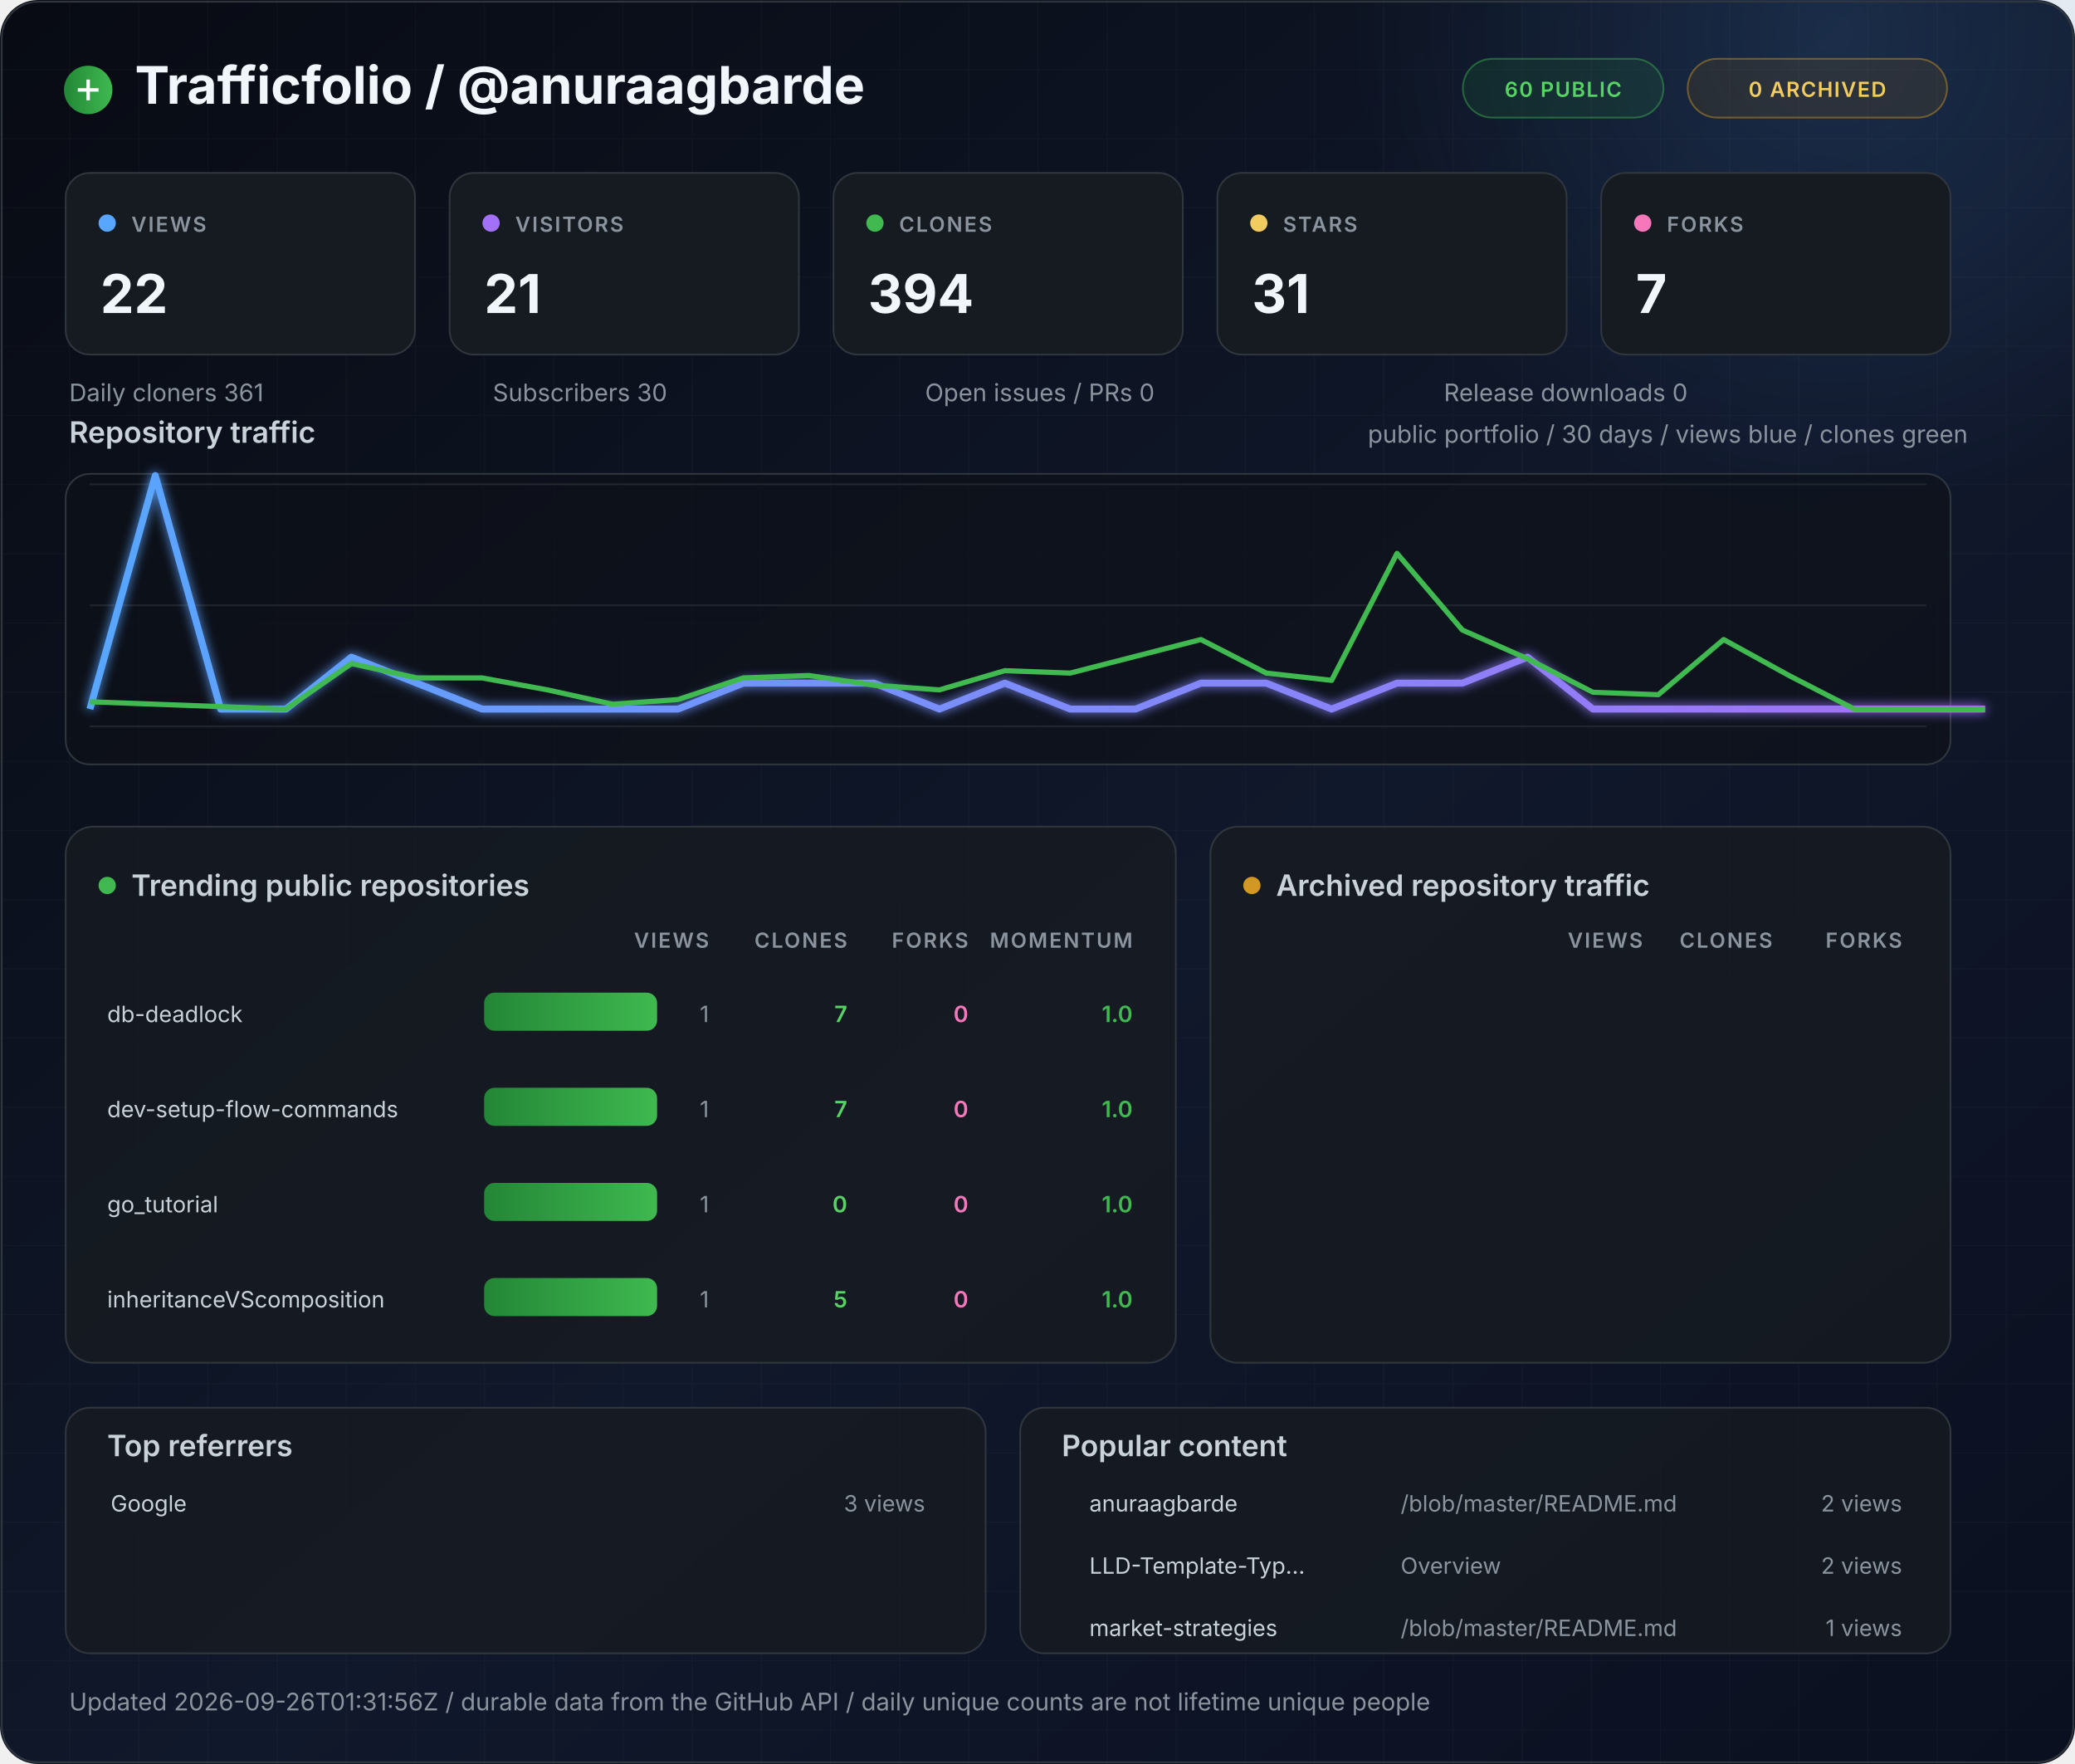
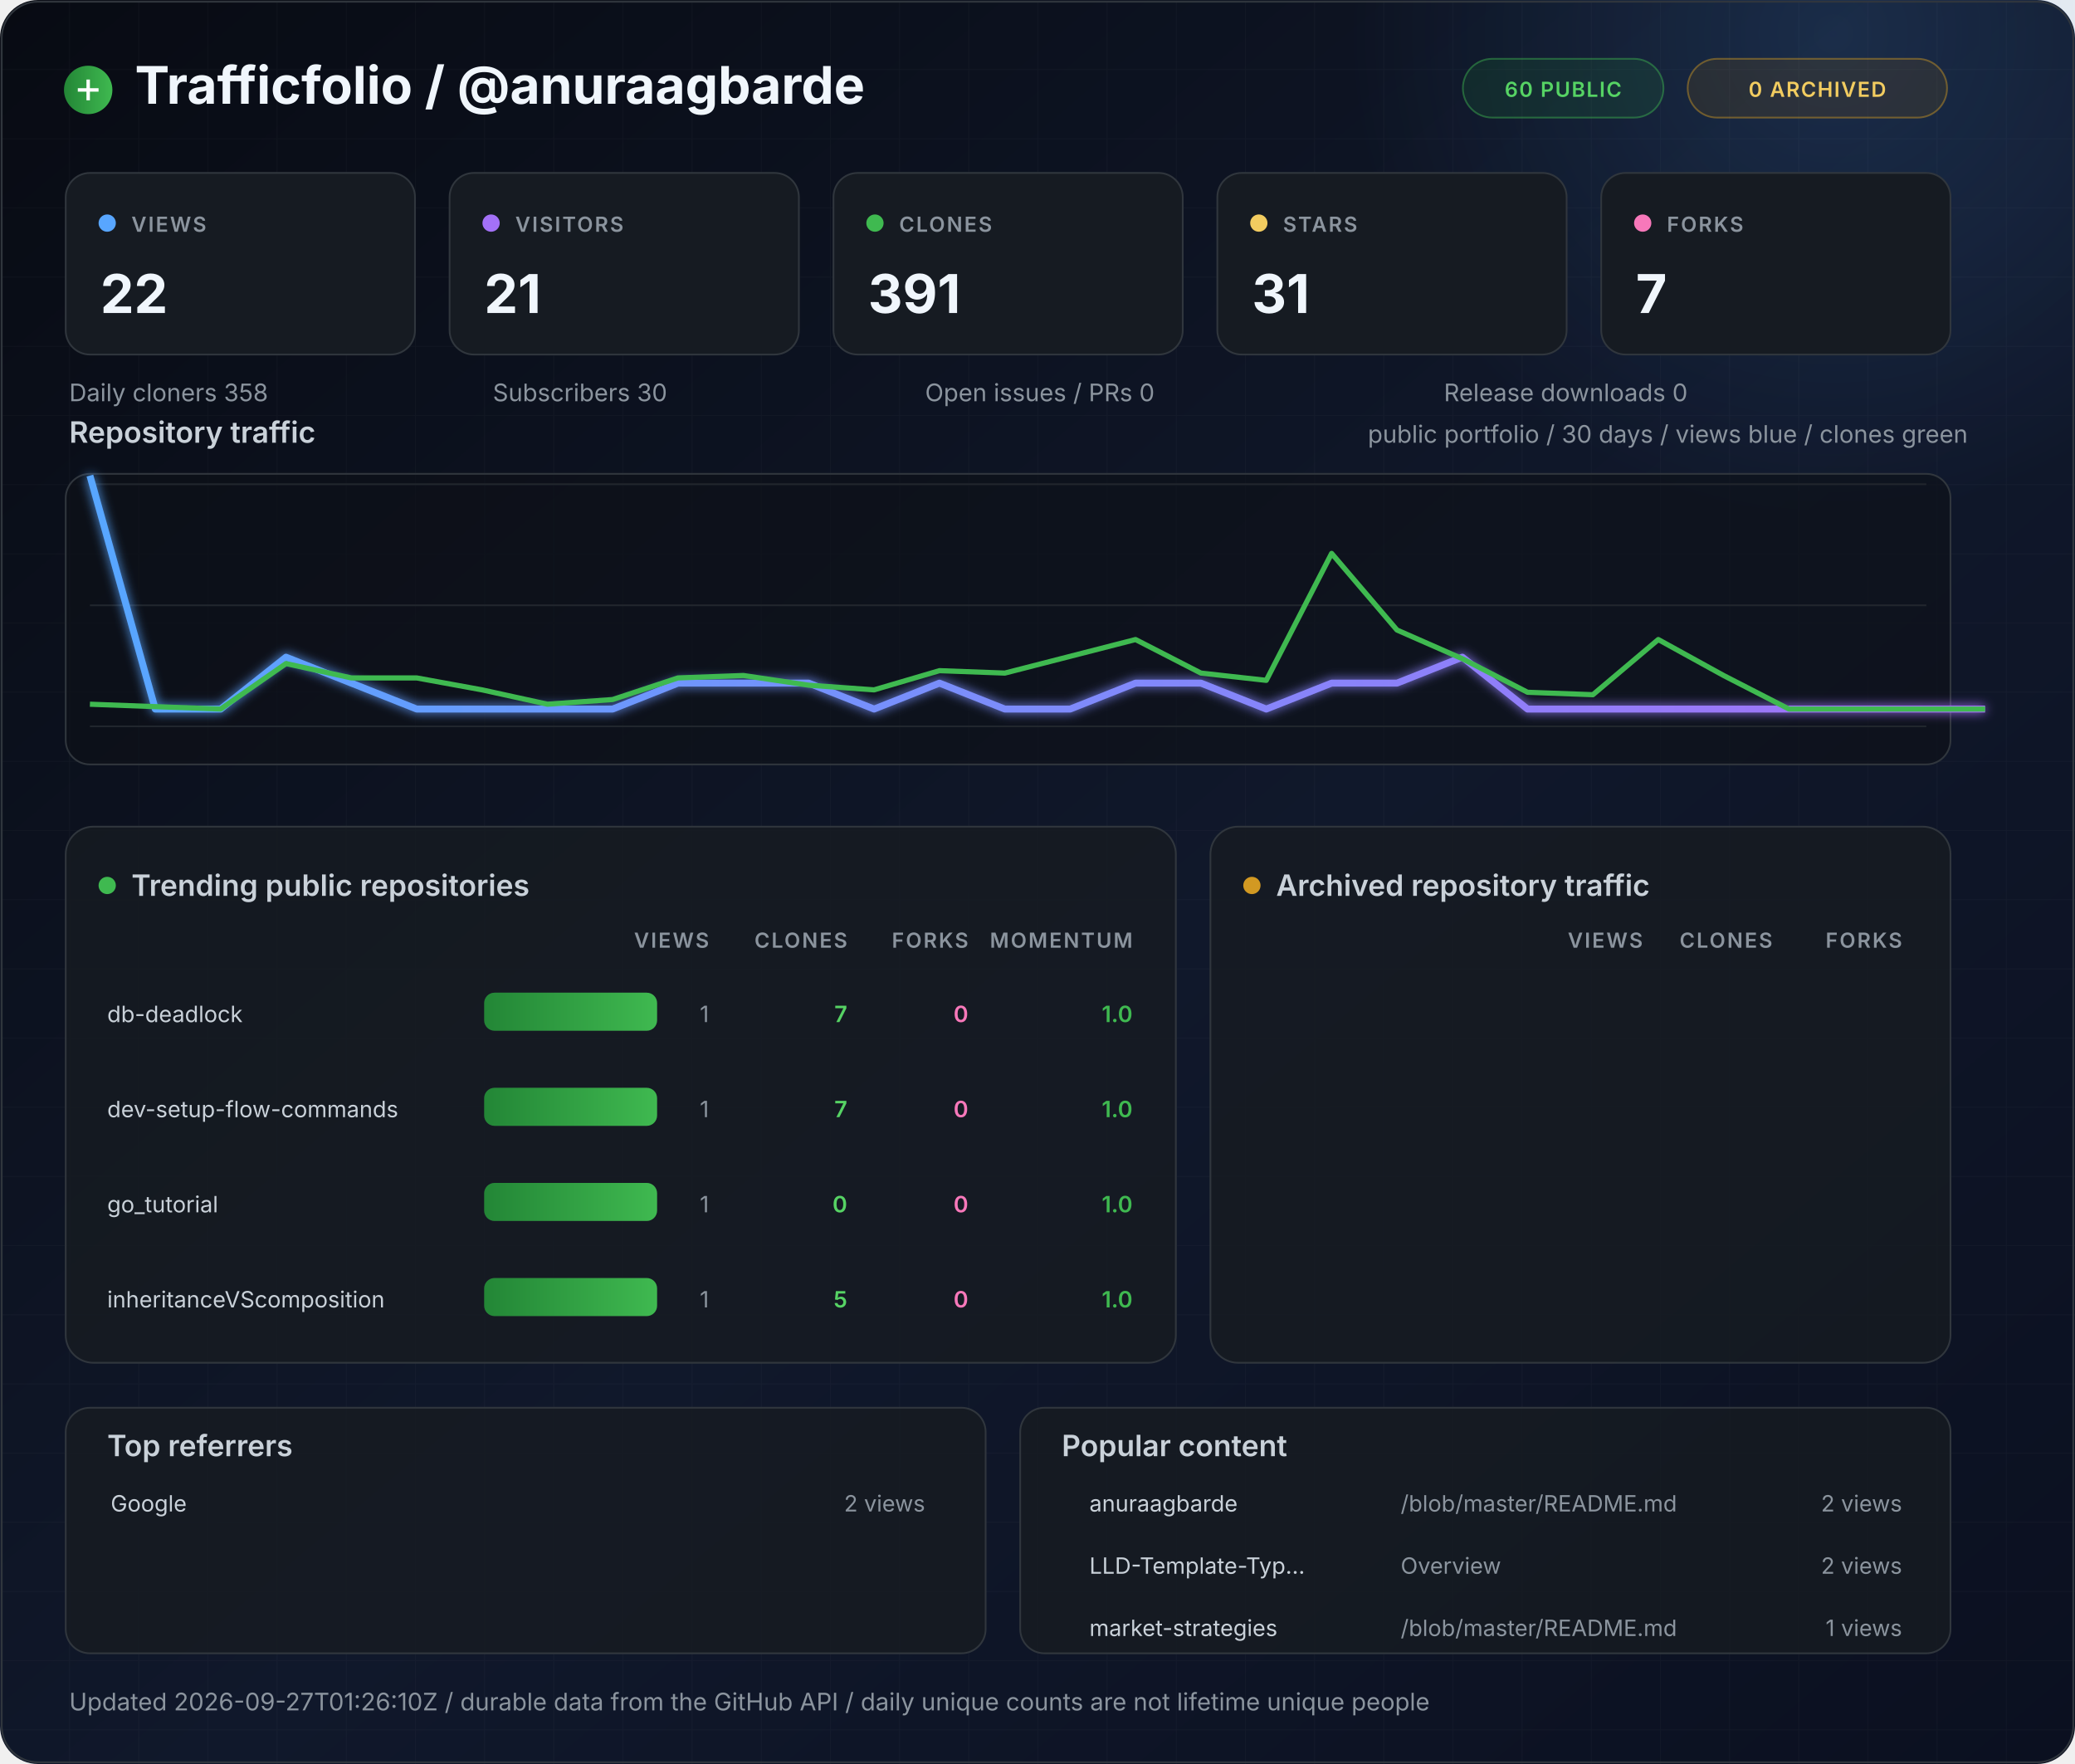
<svg xmlns="http://www.w3.org/2000/svg" width="1200" height="1020" viewBox="0 0 1200 1020" role="img" aria-label="Trafficfolio GitHub analytics dashboard for anuraagbarde">
  <defs>
    <linearGradient id="bg" x1="0" y1="0" x2="1" y2="1">
      <stop stop-color="#080b13" />
      <stop offset=".55" stop-color="#10182b" />
      <stop offset="1" stop-color="#0b1020" />
    </linearGradient>
    <linearGradient id="line" x1="0" y1="0" x2="1" y2="0">
      <stop stop-color="#58a6ff" />
      <stop offset="1" stop-color="#a371f7" />
    </linearGradient>
    <linearGradient id="bar" x1="0" y1="0" x2="1" y2="0">
      <stop stop-color="#238636" />
      <stop offset="1" stop-color="#3fb950" />
    </linearGradient>
    <linearGradient id="archiveBar" x1="0" y1="0" x2="1" y2="0">
      <stop stop-color="#9e6a03" />
      <stop offset="1" stop-color="#f2cc60" />
    </linearGradient>
    <radialGradient id="ambient">
      <stop stop-color="#58a6ff" stop-opacity=".16" />
      <stop offset="1" stop-color="#58a6ff" stop-opacity="0" />
    </radialGradient>
    <pattern id="grid" width="40" height="40" patternUnits="userSpaceOnUse">
      <path d="M40 0H0V40" fill="none" stroke="#ffffff" stroke-opacity=".025" />
    </pattern>
    <filter id="glow">
      <feGaussianBlur stdDeviation="3" result="b" />
      <feMerge>
        <feMergeNode in="b" />
        <feMergeNode in="SourceGraphic" />
      </feMerge>
    </filter>
    <style>
    .title{font:750 30px -apple-system,BlinkMacSystemFont,"Segoe UI",sans-serif;fill:#f0f6fc}
    .subtitle{font:14px -apple-system,BlinkMacSystemFont,"Segoe UI",sans-serif;fill:#8b949e}
    .label{font:600 12px -apple-system,BlinkMacSystemFont,"Segoe UI",sans-serif;fill:#8b949e;letter-spacing:1px}
    .metric{font:700 31px -apple-system,BlinkMacSystemFont,"Segoe UI",sans-serif;fill:#f0f6fc}
    .section{font:600 17px -apple-system,BlinkMacSystemFont,"Segoe UI",sans-serif;fill:#c9d1d9}
    .repo,.value,.trend,.archive,.clone,.fork{font:13px -apple-system,BlinkMacSystemFont,"Segoe UI",sans-serif;fill:#c9d1d9}
    .value{fill:#8b949e} .trend{fill:#3fb950;font-weight:600} .archive{fill:#d29922}
    .clone{fill:#56d364;font-weight:600} .fork{fill:#f778ba;font-weight:600}
    .pill{font:600 12px -apple-system,BlinkMacSystemFont,"Segoe UI",sans-serif;letter-spacing:.7px}
  </style>
  </defs>
  <rect width="1200" height="1020" rx="22" fill="url(#bg)" />
  <rect width="1200" height="1020" rx="22" fill="url(#grid)" />
  <circle cx="1060" cy="20" r="280" fill="url(#ambient)" />
  <rect x="1" y="1" width="1198" height="1018" rx="21" fill="none" stroke="#30363d" />
  <circle cx="51" cy="52" r="14" fill="url(#bar)" />
  <path d="M45 52h12M51 46v12" stroke="#fff" stroke-width="2" />
  <text x="78" y="60" class="title">Trafficfolio / @anuraagbarde</text>
  <rect x="846" y="34" width="116" height="34" rx="17" fill="#238636" fill-opacity=".16" stroke="#3fb950" stroke-opacity=".45" />
  <text x="904" y="56" text-anchor="middle" class="pill" fill="#56d364">60 PUBLIC</text>
  <rect x="976" y="34" width="150" height="34" rx="17" fill="#9e6a03" fill-opacity=".14" stroke="#d29922" stroke-opacity=".45" />
  <text x="1051" y="56" text-anchor="middle" class="pill" fill="#f2cc60">0 ARCHIVED</text>
  <rect x="38" y="100" width="202" height="105" rx="14" fill="#161b22" stroke="#30363d" />
  <circle cx="62" cy="129" r="5" fill="#58a6ff" />
  <text x="76" y="134" class="label">VIEWS</text>
  <text x="58" y="181" class="metric">22</text>
  <rect x="260" y="100" width="202" height="105" rx="14" fill="#161b22" stroke="#30363d" />
  <circle cx="284" cy="129" r="5" fill="#a371f7" />
  <text x="298" y="134" class="label">VISITORS</text>
  <text x="280" y="181" class="metric">21</text>
  <rect x="482" y="100" width="202" height="105" rx="14" fill="#161b22" stroke="#30363d" />
  <circle cx="506" cy="129" r="5" fill="#3fb950" />
  <text x="520" y="134" class="label">CLONES</text>
-   <text x="502" y="181" class="metric">394</text>
+   <text x="502" y="181" class="metric">391</text>
  <rect x="704" y="100" width="202" height="105" rx="14" fill="#161b22" stroke="#30363d" />
  <circle cx="728" cy="129" r="5" fill="#f2cc60" />
  <text x="742" y="134" class="label">STARS</text>
  <text x="724" y="181" class="metric">31</text>
  <rect x="926" y="100" width="202" height="105" rx="14" fill="#161b22" stroke="#30363d" />
  <circle cx="950" cy="129" r="5" fill="#f778ba" />
  <text x="964" y="134" class="label">FORKS</text>
  <text x="946" y="181" class="metric">7</text>
-   <text x="40" y="232" class="subtitle">Daily cloners 361</text>
+   <text x="40" y="232" class="subtitle">Daily cloners 358</text>
  <text x="285" y="232" class="subtitle">Subscribers 30</text>
  <text x="535" y="232" class="subtitle">Open issues / PRs 0</text>
  <text x="835" y="232" class="subtitle">Release downloads 0</text>
  <text x="40" y="256" class="section">Repository traffic</text>
  <text x="1138" y="256" text-anchor="end" class="subtitle">public portfolio / 30 days / views blue / clones green</text>
  <rect x="38" y="274" width="1090" height="168" rx="14" fill="#0d1117" fill-opacity=".62" stroke="#30363d" />
  <line x1="52" y1="420" x2="1114" y2="420" stroke="#21262d" />
  <line x1="52" y1="350" x2="1114" y2="350" stroke="#21262d" />
  <line x1="52" y1="280" x2="1114" y2="280" stroke="#21262d" />
-   <polyline points="52.0,410.0 89.8,275.0 127.6,410.0 165.4,410.0 203.2,380.0 241.0,395.0 278.8,410.0 316.6,410.0 354.3,410.0 392.1,410.0 429.9,395.0 467.7,395.0 505.5,395.0 543.3,410.0 581.1,395.0 618.9,410.0 656.7,410.0 694.5,395.0 732.3,395.0 770.1,410.0 807.9,395.0 845.7,395.0 883.4,380.0 921.2,410.0 959.0,410.0 996.8,410.0 1034.6,410.0 1072.4,410.0 1110.2,410.0 1148.0,410.0" fill="none" stroke="url(#line)" stroke-width="4" stroke-linejoin="round" filter="url(#glow)" />
-   <polyline points="52.0,405.8 89.8,407.2 127.6,408.6 165.4,410.0 203.2,383.7 241.0,392.0 278.8,392.0 316.6,398.9 354.3,407.2 392.1,404.5 429.9,392.0 467.7,390.6 505.5,396.2 543.3,398.9 581.1,387.8 618.9,389.2 656.7,379.5 694.5,369.8 732.3,389.2 770.1,393.4 807.9,320.0 845.7,364.3 883.4,380.9 921.2,400.3 959.0,401.7 996.8,369.8 1034.6,390.6 1072.4,410.0 1110.2,410.0 1148.0,410.0" fill="none" stroke="#3fb950" stroke-width="3" stroke-linejoin="round" />
+   <polyline points="52.0,275.0 89.8,410.0 127.6,410.0 165.4,380.0 203.2,395.0 241.0,410.0 278.8,410.0 316.6,410.0 354.3,410.0 392.1,395.0 429.9,395.0 467.7,395.0 505.5,410.0 543.3,395.0 581.1,410.0 618.9,410.0 656.7,395.0 694.5,395.0 732.3,410.0 770.1,395.0 807.9,395.0 845.7,380.0 883.4,410.0 921.2,410.0 959.0,410.0 996.8,410.0 1034.6,410.0 1072.4,410.0 1110.2,410.0 1148.0,410.0" fill="none" stroke="url(#line)" stroke-width="4" stroke-linejoin="round" filter="url(#glow)" />
+   <polyline points="52.0,407.2 89.8,408.6 127.6,410.0 165.4,383.7 203.2,392.0 241.0,392.0 278.8,398.9 316.6,407.2 354.3,404.5 392.1,392.0 429.9,390.6 467.7,396.2 505.5,398.9 543.3,387.8 581.1,389.2 618.9,379.5 656.7,369.8 694.5,389.2 732.3,393.4 770.1,320.0 807.9,364.3 845.7,380.9 883.4,400.3 921.2,401.7 959.0,369.8 996.8,390.6 1034.6,410.0 1072.4,410.0 1110.2,410.0 1148.0,410.0" fill="none" stroke="#3fb950" stroke-width="3" stroke-linejoin="round" />
  <rect x="38" y="478" width="642" height="310" rx="16" fill="#161b22" fill-opacity=".82" stroke="#30363d" />
  <circle cx="62" cy="512" r="5" fill="#3fb950" />
  <text x="76" y="518" class="section">Trending public repositories</text>
  <text x="410" y="548" text-anchor="end" class="label">VIEWS</text>
  <text x="490" y="548" text-anchor="end" class="label">CLONES</text>
  <text x="560" y="548" text-anchor="end" class="label">FORKS</text>
  <text x="655" y="548" text-anchor="end" class="label">MOMENTUM</text>
  <text x="62" y="591" class="repo">db-deadlock</text>
  <rect x="280" y="574" width="100" height="22" rx="6" fill="#21262d" />
  <rect x="280" y="574" width="100" height="22" rx="6" fill="url(#bar)" />
  <text x="410" y="591" text-anchor="end" class="value">1</text>
  <text x="490" y="591" text-anchor="end" class="clone">7</text>
  <text x="560" y="591" text-anchor="end" class="fork">0</text>
  <text x="655" y="591" text-anchor="end" class="trend">1.0</text>
  <text x="62" y="646" class="repo">dev-setup-flow-commands</text>
  <rect x="280" y="629" width="100" height="22" rx="6" fill="#21262d" />
  <rect x="280" y="629" width="100" height="22" rx="6" fill="url(#bar)" />
  <text x="410" y="646" text-anchor="end" class="value">1</text>
  <text x="490" y="646" text-anchor="end" class="clone">7</text>
  <text x="560" y="646" text-anchor="end" class="fork">0</text>
  <text x="655" y="646" text-anchor="end" class="trend">1.0</text>
  <text x="62" y="701" class="repo">go_tutorial</text>
  <rect x="280" y="684" width="100" height="22" rx="6" fill="#21262d" />
  <rect x="280" y="684" width="100" height="22" rx="6" fill="url(#bar)" />
  <text x="410" y="701" text-anchor="end" class="value">1</text>
  <text x="490" y="701" text-anchor="end" class="clone">0</text>
  <text x="560" y="701" text-anchor="end" class="fork">0</text>
  <text x="655" y="701" text-anchor="end" class="trend">1.0</text>
  <text x="62" y="756" class="repo">inheritanceVScomposition</text>
  <rect x="280" y="739" width="100" height="22" rx="6" fill="#21262d" />
  <rect x="280" y="739" width="100" height="22" rx="6" fill="url(#bar)" />
  <text x="410" y="756" text-anchor="end" class="value">1</text>
  <text x="490" y="756" text-anchor="end" class="clone">5</text>
  <text x="560" y="756" text-anchor="end" class="fork">0</text>
  <text x="655" y="756" text-anchor="end" class="trend">1.0</text>
  <rect x="700" y="478" width="428" height="310" rx="16" fill="#161b22" fill-opacity=".82" stroke="#30363d" />
  <circle cx="724" cy="512" r="5" fill="#d29922" />
  <text x="738" y="518" class="section">Archived repository traffic</text>
  <text x="950" y="548" text-anchor="end" class="label">VIEWS</text>
  <text x="1025" y="548" text-anchor="end" class="label">CLONES</text>
  <text x="1100" y="548" text-anchor="end" class="label">FORKS</text>
  <rect x="38" y="814" width="532" height="142" rx="14" fill="#161b22" fill-opacity=".82" stroke="#30363d" />
  <text x="62" y="842" class="section">Top referrers</text>
  <text x="64" y="874" class="repo">Google</text>
-   <text x="535" y="874" text-anchor="end" class="value">3 views</text>
+   <text x="535" y="874" text-anchor="end" class="value">2 views</text>
  <rect x="590" y="814" width="538" height="142" rx="14" fill="#161b22" fill-opacity=".82" stroke="#30363d" />
  <text x="614" y="842" class="section">Popular content</text>
  <text x="630" y="874" class="repo">anuraagbarde</text>
  <text x="810" y="874" class="value">/blob/master/README.md</text>
  <text x="1100" y="874" text-anchor="end" class="value">2 views</text>
  <text x="630" y="910" class="repo">LLD-Template-Typ...</text>
  <text x="810" y="910" class="value">Overview</text>
  <text x="1100" y="910" text-anchor="end" class="value">2 views</text>
  <text x="630" y="946" class="repo">market-strategies</text>
  <text x="810" y="946" class="value">/blob/master/README.md</text>
  <text x="1100" y="946" text-anchor="end" class="value">1 views</text>
-   <text x="40" y="989" class="subtitle">Updated 2026-09-26T01:31:56Z / durable data from the GitHub API / daily unique counts are not lifetime unique people</text>
+   <text x="40" y="989" class="subtitle">Updated 2026-09-27T01:26:10Z / durable data from the GitHub API / daily unique counts are not lifetime unique people</text>
</svg>
